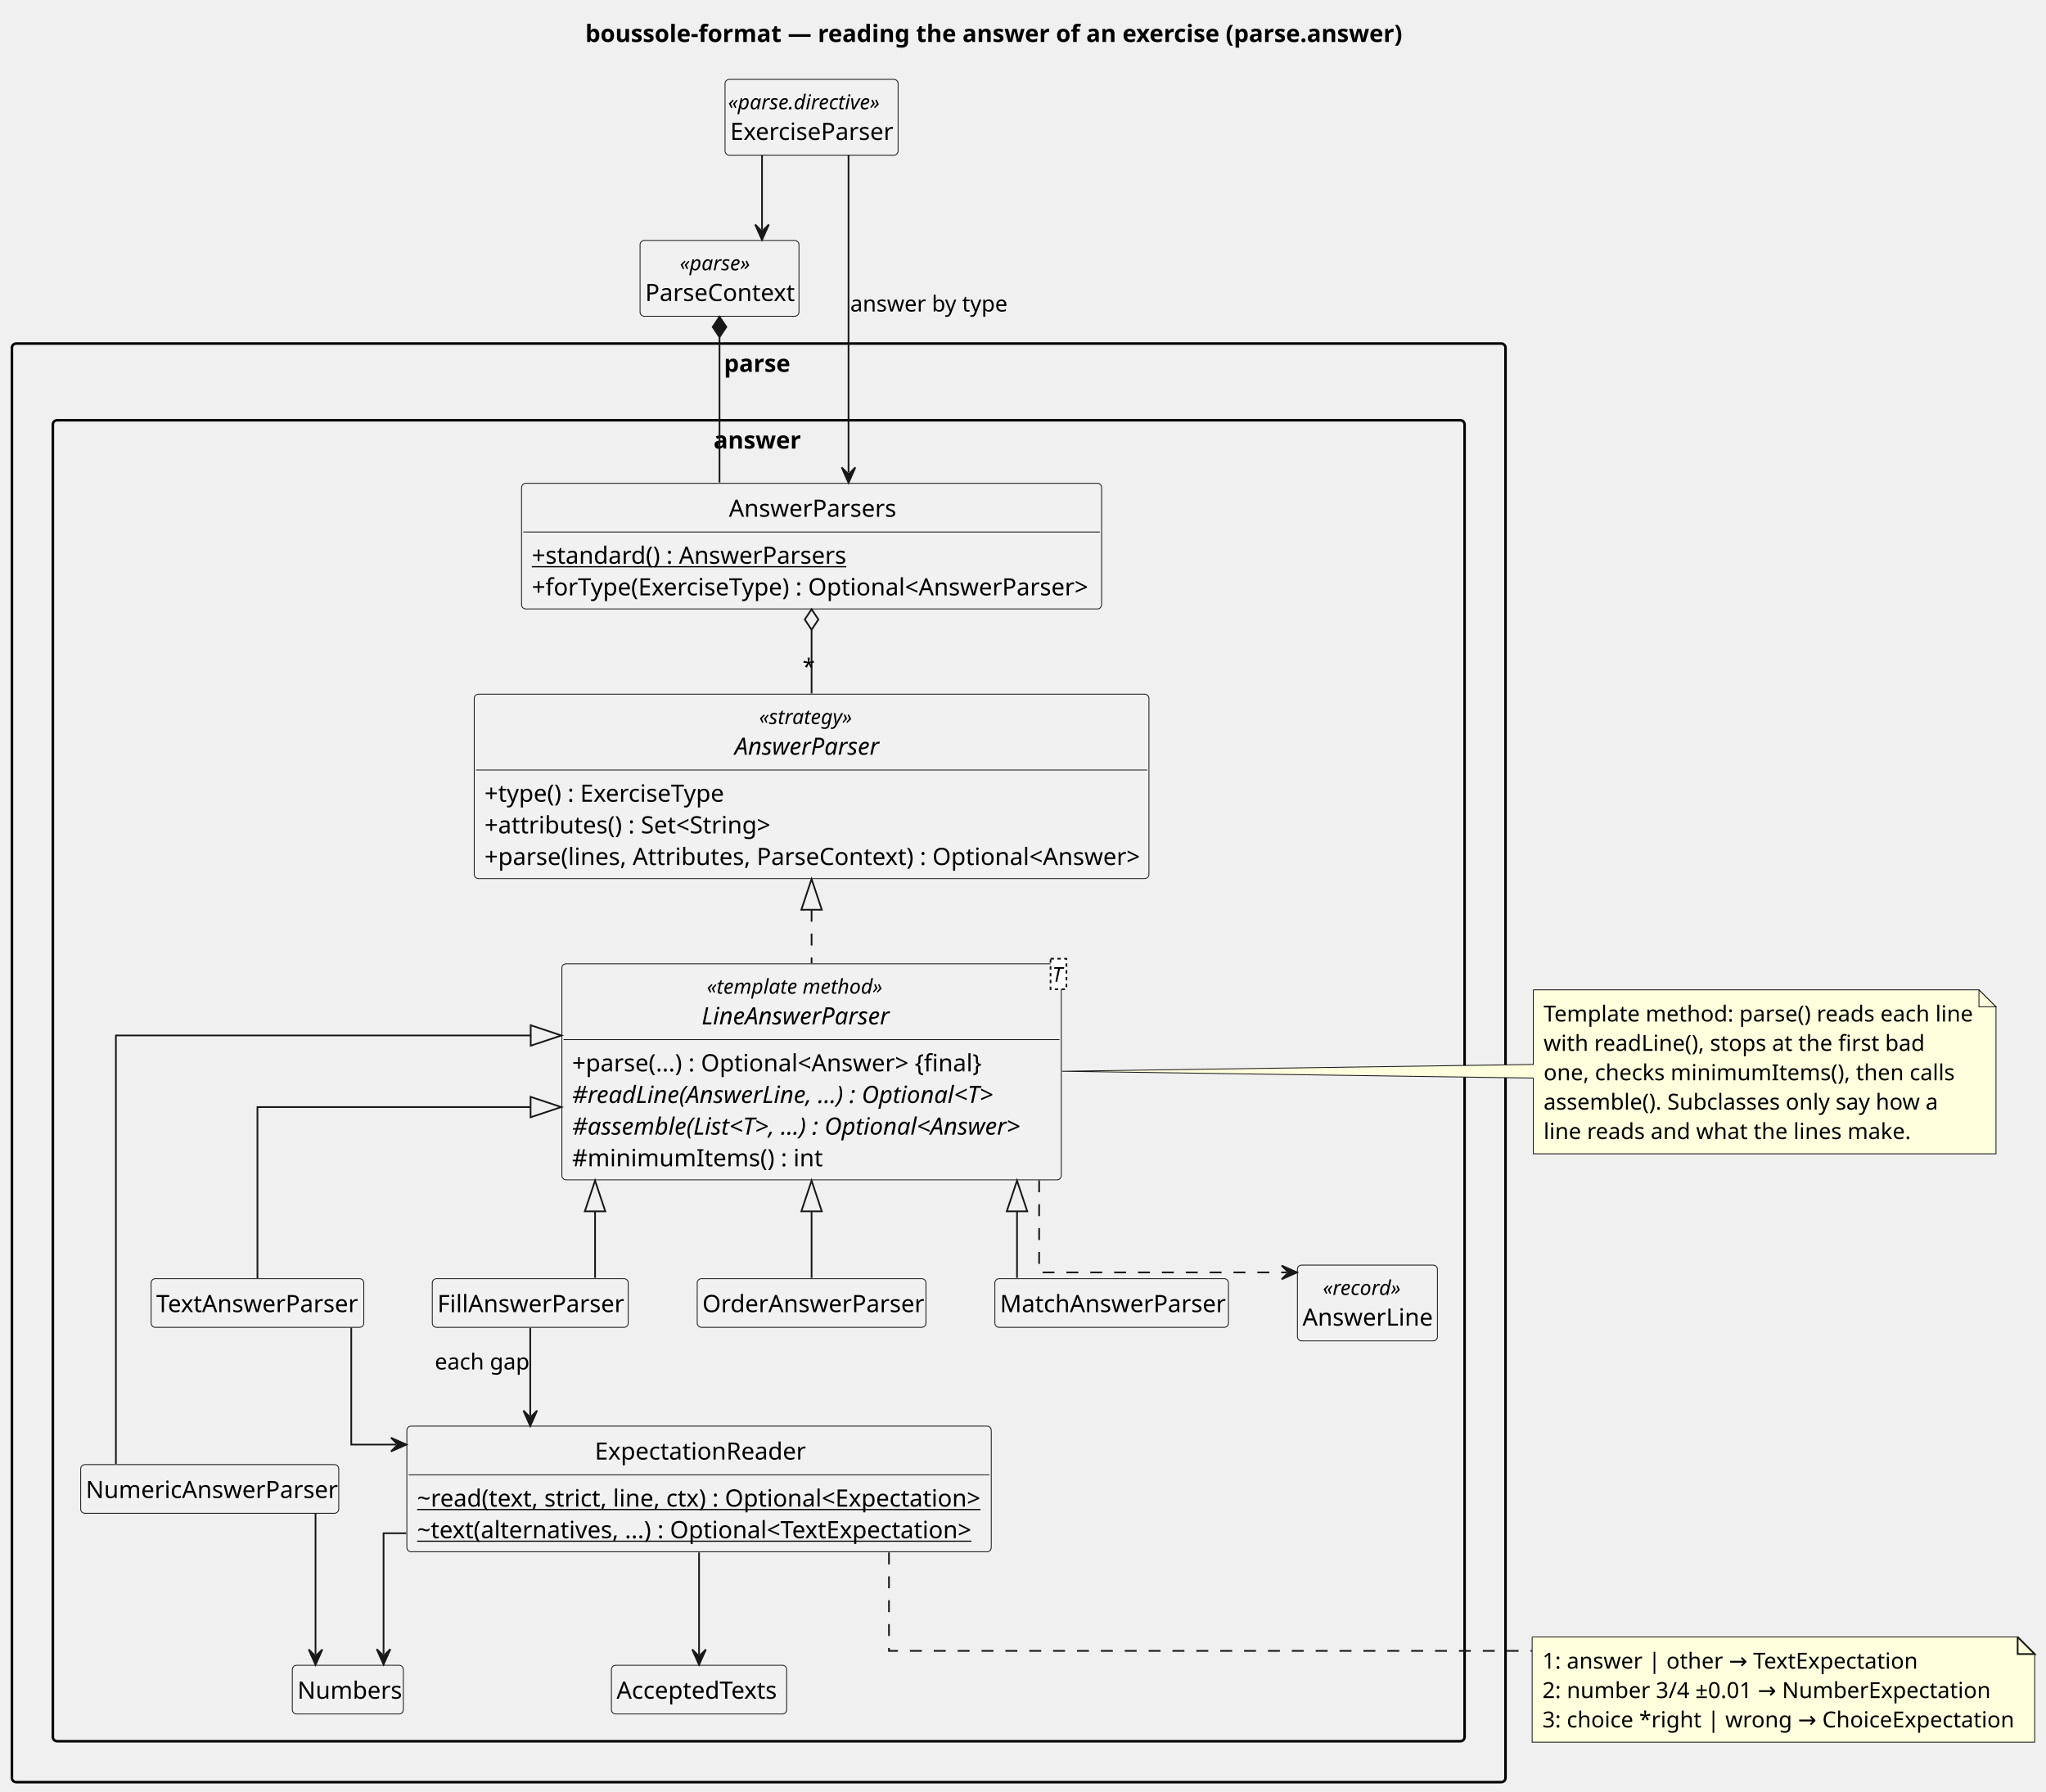
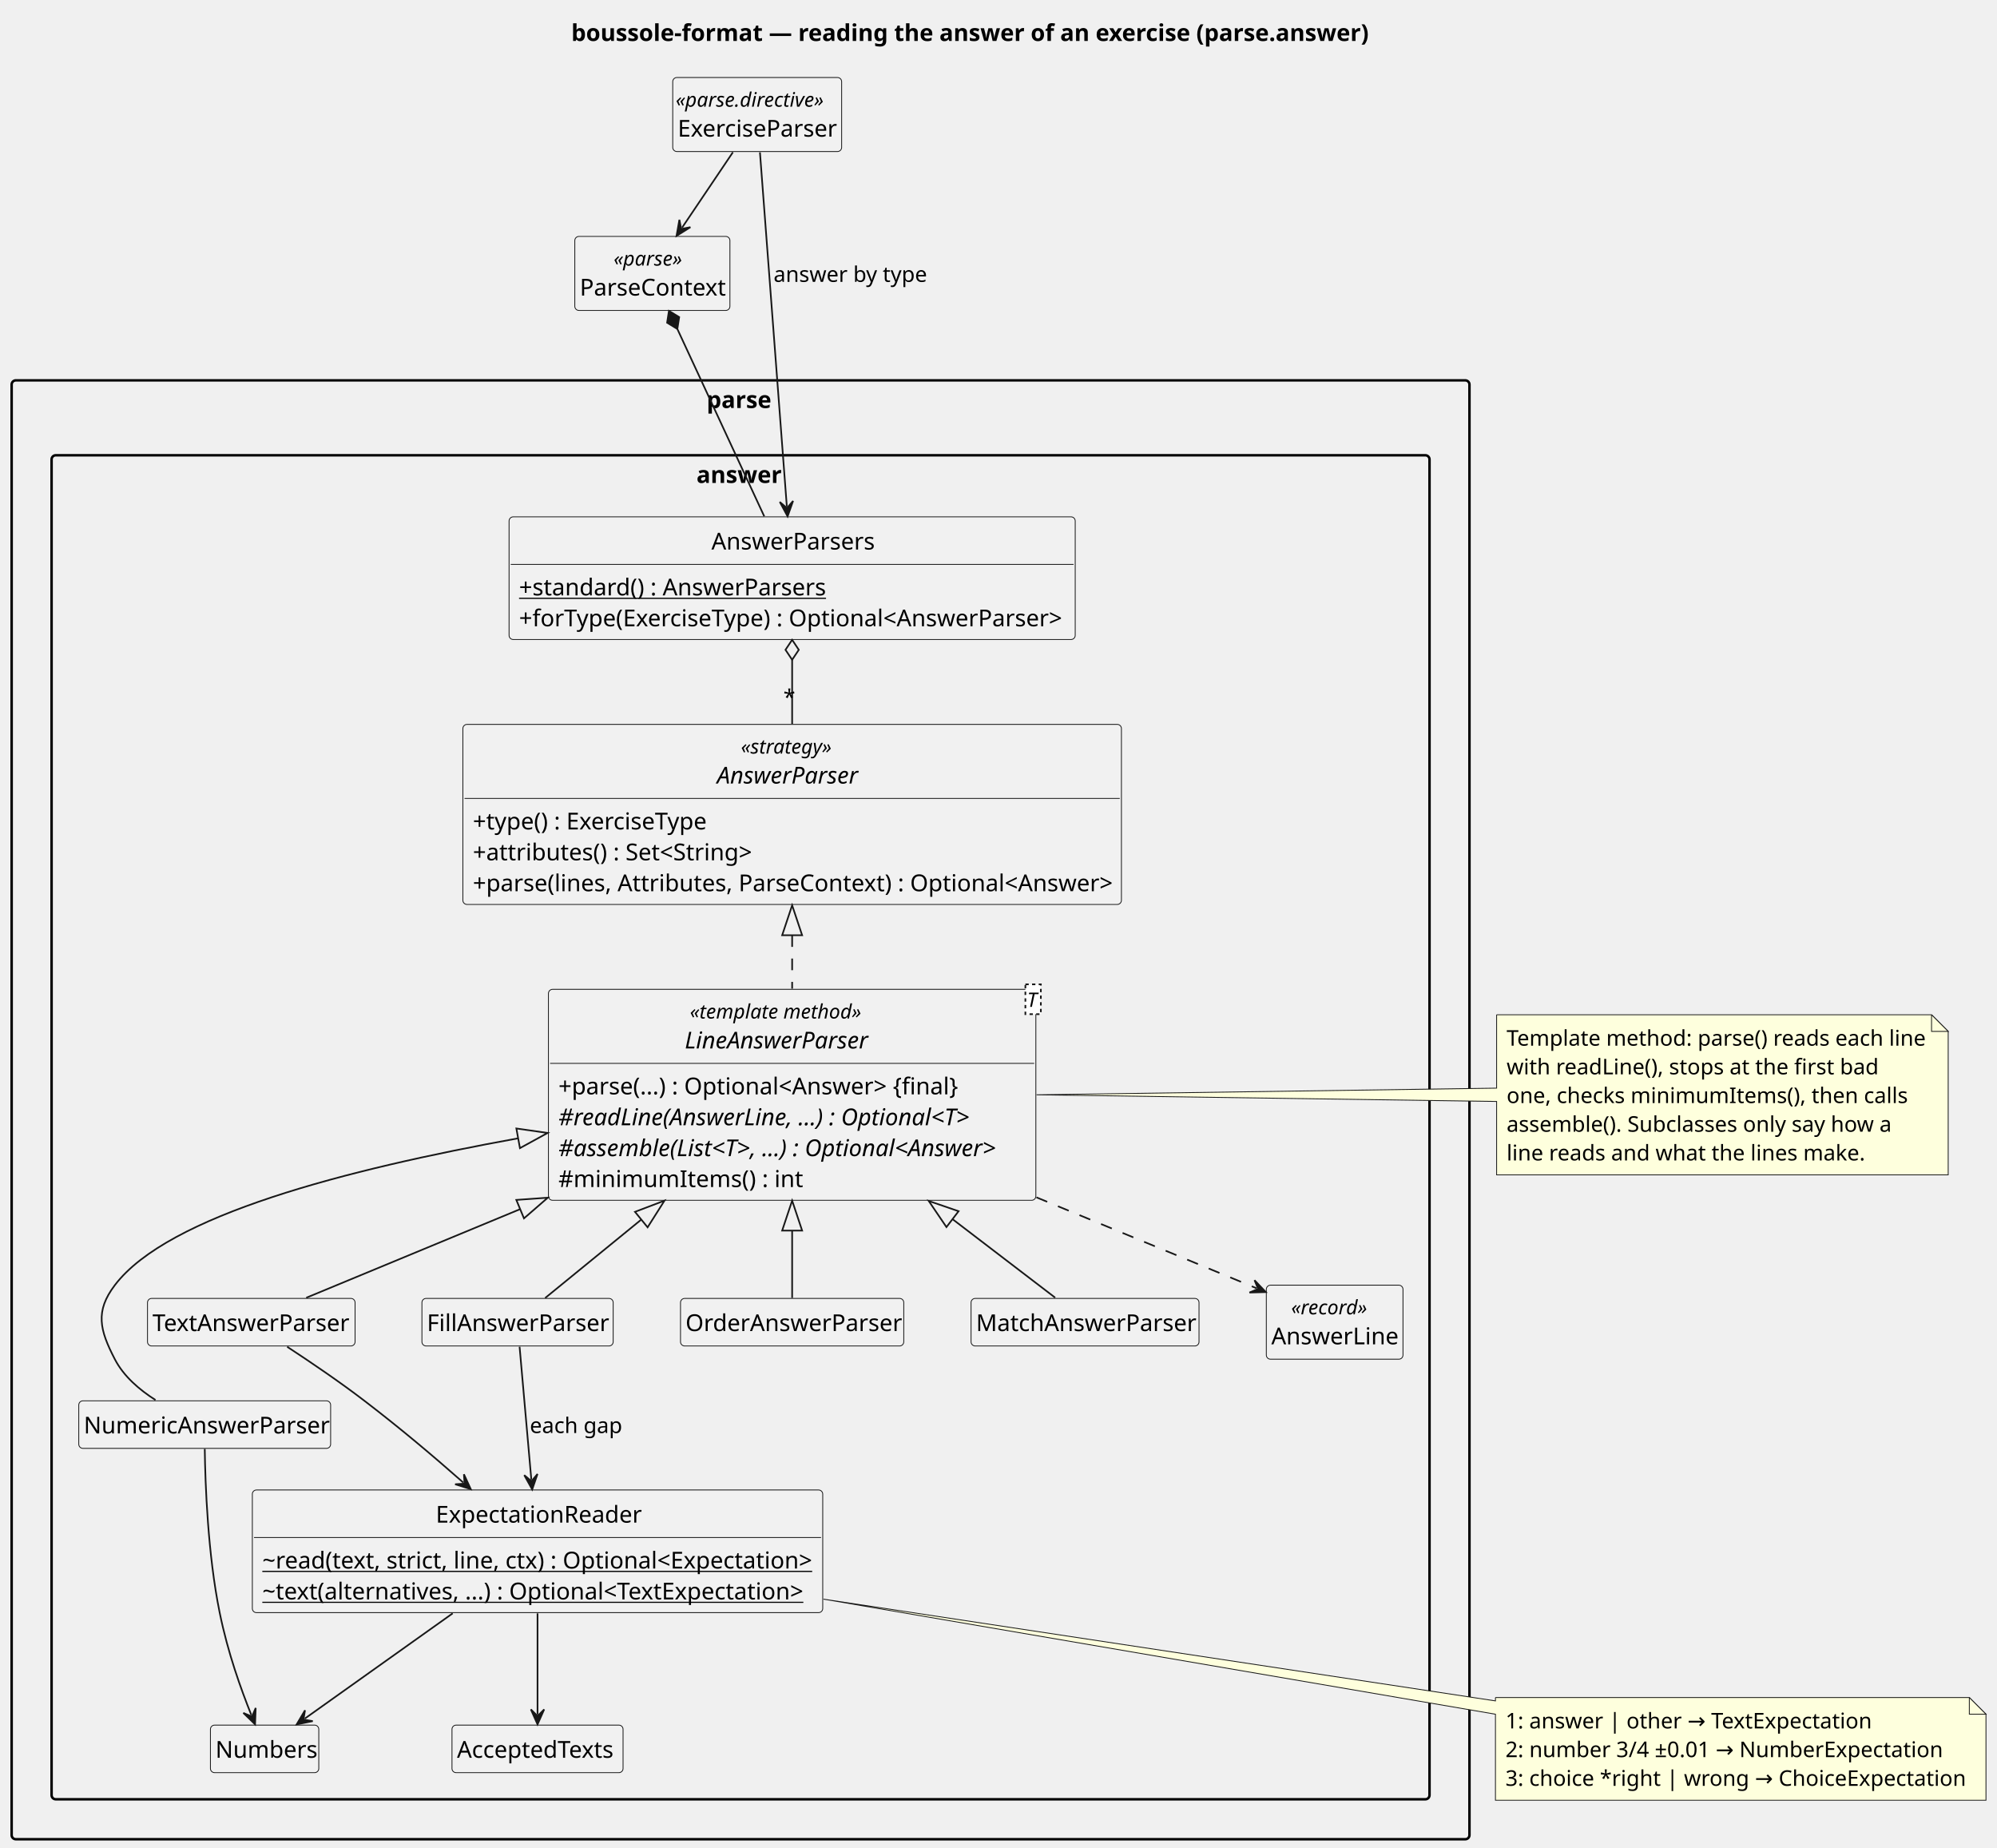
- <svg xmlns="http://www.w3.org/2000/svg" contentStyleType="text/css" data-diagram-type="CLASS" height="1051px" preserveAspectRatio="none" style="width:1200px;height:1051px;background:#FFFFFF;" version="1.1" viewBox="0 0 1200 1051" width="1200px" zoomAndPan="magnify">
+ <svg xmlns="http://www.w3.org/2000/svg" contentStyleType="text/css" data-diagram-type="CLASS" height="1110px" preserveAspectRatio="none" style="width:1200px;height:1110px;background:#FFFFFF;" version="1.1" viewBox="0 0 1200 1110" width="1200px" zoomAndPan="magnify">
  <defs />
  <g>
-     <g class="title" data-source-line="8">
+     <g class="title" data-source-line="7">
      <text fill="#000000" font-family="sans-serif" font-size="14" font-weight="bold" lengthAdjust="spacing" textLength="499.819" x="343.278" y="24.616">boussole-format — reading the answer of an exercise (parse.answer)</text>
    </g>
-     <g class="cluster" data-qualified-name="parse" data-source-line="13" id="ent0006">
-       <rect fill="none" height="843.9" rx="2.5" ry="2.5" style="stroke:#000000;stroke-width:1.5;" width="876" x="7" y="201.514" />
-       <text fill="#000000" font-family="sans-serif" font-size="14" font-weight="bold" lengthAdjust="spacing" textLength="40.771" x="424.614" y="218.13">parse</text>
+     <g class="cluster" data-qualified-name="parse" data-source-line="12" id="ent0006">
+       <rect fill="none" height="876.46" rx="2.5" ry="2.5" style="stroke:#000000;stroke-width:1.5;" width="876" x="7" y="228.514" />
+       <text fill="#000000" font-family="sans-serif" font-size="14" font-weight="bold" lengthAdjust="spacing" textLength="40.771" x="424.614" y="245.13">parse</text>
    </g>
-     <g class="cluster" data-qualified-name="parse.answer" data-source-line="12" id="ent0004">
-       <rect fill="none" height="774.9" rx="2.5" ry="2.5" style="stroke:#000000;stroke-width:1.5;" width="828" x="31" y="246.514" />
-       <text fill="#000000" font-family="sans-serif" font-size="14" font-weight="bold" lengthAdjust="spacing" textLength="52.969" x="418.516" y="263.13">answer</text>
+     <g class="cluster" data-qualified-name="parse.answer" data-source-line="11" id="ent0004">
+       <rect fill="none" height="807.46" rx="2.5" ry="2.5" style="stroke:#000000;stroke-width:1.5;" width="828" x="31" y="273.514" />
+       <text fill="#000000" font-family="sans-serif" font-size="14" font-weight="bold" lengthAdjust="spacing" textLength="52.969" x="418.516" y="290.13">answer</text>
    </g>
-     <g class="entity" data-qualified-name="parse.answer.AnswerParsers" data-source-line="13" id="ent0005">
-       <rect fill="#F1F1F1" height="73.692" rx="2.5" ry="2.5" style="stroke:#181818;stroke-width:0.5;" width="340.201" x="305.9" y="283.514" />
-       <text fill="#000000" font-family="sans-serif" font-size="14" lengthAdjust="spacing" textLength="96.992" x="427.505" y="303.13">AnswerParsers</text>
-       <line style="stroke:#181818;stroke-width:0.5;" x1="306.9" x2="645.101" y1="312.078" y2="312.078" />
-       <text fill="#000000" font-family="sans-serif" font-size="14" lengthAdjust="spacing" text-decoration="underline" textLength="183.609" x="311.9" y="330.694">+standard() : AnswerParsers</text>
-       <text fill="#000000" font-family="sans-serif" font-size="14" lengthAdjust="spacing" textLength="328.201" x="311.9" y="349.258">+forType(ExerciseType) : Optional&lt;AnswerParser&gt;</text>
+     <g class="entity" data-qualified-name="parse.answer.AnswerParsers" data-source-line="12" id="ent0005">
+       <rect fill="#F1F1F1" height="73.692" rx="2.5" ry="2.5" style="stroke:#181818;stroke-width:0.5;" width="340.201" x="305.9" y="310.514" />
+       <text fill="#000000" font-family="sans-serif" font-size="14" lengthAdjust="spacing" textLength="96.992" x="427.505" y="330.13">AnswerParsers</text>
+       <line style="stroke:#181818;stroke-width:0.5;" x1="306.9" x2="645.101" y1="339.078" y2="339.078" />
+       <text fill="#000000" font-family="sans-serif" font-size="14" lengthAdjust="spacing" text-decoration="underline" textLength="183.609" x="311.9" y="357.694">+standard() : AnswerParsers</text>
+       <text fill="#000000" font-family="sans-serif" font-size="14" lengthAdjust="spacing" textLength="328.201" x="311.9" y="376.258">+forType(ExerciseType) : Optional&lt;AnswerParser&gt;</text>
    </g>
-     <g class="entity" data-qualified-name="parse.answer.AnswerParser" data-source-line="17" id="ent0007">
-       <rect fill="#F1F1F1" height="108.168" rx="2.5" ry="2.5" style="stroke:#181818;stroke-width:0.5;" width="395.725" x="278.14" y="407.204" />
-       <text fill="#000000" font-family="sans-serif" font-size="12" font-style="italic" lengthAdjust="spacing" textLength="61.548" x="445.228" y="424.732">«strategy»</text>
-       <text fill="#000000" font-family="sans-serif" font-size="14" font-style="italic" lengthAdjust="spacing" textLength="90.328" x="430.839" y="442.732">AnswerParser</text>
-       <line style="stroke:#181818;stroke-width:0.5;" x1="279.14" x2="672.865" y1="451.68" y2="451.68" />
-       <text fill="#000000" font-family="sans-serif" font-size="14" lengthAdjust="spacing" textLength="143.766" x="284.14" y="470.296">+type() : ExerciseType</text>
-       <text fill="#000000" font-family="sans-serif" font-size="14" lengthAdjust="spacing" textLength="169.567" x="284.14" y="488.86">+attributes() : Set&lt;String&gt;</text>
-       <text fill="#000000" font-family="sans-serif" font-size="14" lengthAdjust="spacing" textLength="383.725" x="284.14" y="507.424">+parse(lines, Attributes, ParseContext) : Optional&lt;Answer&gt;</text>
+     <g class="entity" data-qualified-name="parse.answer.AnswerParser" data-source-line="16" id="ent0007">
+       <rect fill="#F1F1F1" height="108.168" rx="2.5" ry="2.5" style="stroke:#181818;stroke-width:0.5;" width="395.725" x="278.14" y="435.204" />
+       <text fill="#000000" font-family="sans-serif" font-size="12" font-style="italic" lengthAdjust="spacing" textLength="61.548" x="445.228" y="452.732">«strategy»</text>
+       <text fill="#000000" font-family="sans-serif" font-size="14" font-style="italic" lengthAdjust="spacing" textLength="90.328" x="430.839" y="470.732">AnswerParser</text>
+       <line style="stroke:#181818;stroke-width:0.5;" x1="279.14" x2="672.865" y1="479.68" y2="479.68" />
+       <text fill="#000000" font-family="sans-serif" font-size="14" lengthAdjust="spacing" textLength="143.766" x="284.14" y="498.296">+type() : ExerciseType</text>
+       <text fill="#000000" font-family="sans-serif" font-size="14" lengthAdjust="spacing" textLength="169.567" x="284.14" y="516.86">+attributes() : Set&lt;String&gt;</text>
+       <text fill="#000000" font-family="sans-serif" font-size="14" lengthAdjust="spacing" textLength="383.725" x="284.14" y="535.424">+parse(lines, Attributes, ParseContext) : Optional&lt;Answer&gt;</text>
    </g>
-     <g class="entity" data-qualified-name="parse.answer.LineAnswerParser" data-source-line="22" id="ent0008">
-       <rect fill="#F1F1F1" height="126.732" rx="2.5" ry="2.5" style="stroke:#181818;stroke-width:0.5;" width="292.895" x="329.55" y="565.374" />
-       <text fill="#000000" font-family="sans-serif" font-size="12" font-style="italic" lengthAdjust="spacing" textLength="111.589" x="414.561" y="582.902">«template method»</text>
-       <text fill="#000000" font-family="sans-serif" font-size="14" font-style="italic" lengthAdjust="spacing" textLength="117.754" x="411.479" y="600.902">LineAnswerParser</text>
-       <rect fill="#FFFFFF" height="17.912" style="stroke:#181818;stroke-width:1;stroke-dasharray:2,2;" width="9.284" x="616.161" y="562.374" />
-       <text fill="#000000" font-family="sans-serif" font-size="12" font-style="italic" lengthAdjust="spacing" textLength="7.284" x="617.161" y="575.902">T</text>
-       <line style="stroke:#181818;stroke-width:0.5;" x1="330.55" x2="621.445" y1="609.85" y2="609.85" />
-       <text fill="#000000" font-family="sans-serif" font-size="14" lengthAdjust="spacing" textLength="239.469" x="335.55" y="628.466">+parse(...) : Optional&lt;Answer&gt; {final}</text>
-       <text fill="#000000" font-family="sans-serif" font-size="14" font-style="italic" lengthAdjust="spacing" textLength="263.661" x="335.55" y="647.03">#readLine(AnswerLine, ...) : Optional&lt;T&gt;</text>
-       <text fill="#000000" font-family="sans-serif" font-size="14" font-style="italic" lengthAdjust="spacing" textLength="280.895" x="335.55" y="665.594">#assemble(List&lt;T&gt;, ...) : Optional&lt;Answer&gt;</text>
-       <text fill="#000000" font-family="sans-serif" font-size="14" lengthAdjust="spacing" textLength="143.542" x="335.55" y="684.158">#minimumItems() : int</text>
+     <g class="entity" data-qualified-name="parse.answer.LineAnswerParser" data-source-line="21" id="ent0008">
+       <rect fill="#F1F1F1" height="126.732" rx="2.5" ry="2.5" style="stroke:#181818;stroke-width:0.5;" width="292.895" x="329.55" y="594.374" />
+       <text fill="#000000" font-family="sans-serif" font-size="12" font-style="italic" lengthAdjust="spacing" textLength="111.589" x="414.561" y="611.902">«template method»</text>
+       <text fill="#000000" font-family="sans-serif" font-size="14" font-style="italic" lengthAdjust="spacing" textLength="117.754" x="411.479" y="629.902">LineAnswerParser</text>
+       <rect fill="#FFFFFF" height="17.912" style="stroke:#181818;stroke-width:1;stroke-dasharray:2,2;" width="9.284" x="616.161" y="591.374" />
+       <text fill="#000000" font-family="sans-serif" font-size="12" font-style="italic" lengthAdjust="spacing" textLength="7.284" x="617.161" y="604.902">T</text>
+       <line style="stroke:#181818;stroke-width:0.5;" x1="330.55" x2="621.445" y1="638.85" y2="638.85" />
+       <text fill="#000000" font-family="sans-serif" font-size="14" lengthAdjust="spacing" textLength="239.469" x="335.55" y="657.466">+parse(...) : Optional&lt;Answer&gt; {final}</text>
+       <text fill="#000000" font-family="sans-serif" font-size="14" font-style="italic" lengthAdjust="spacing" textLength="263.661" x="335.55" y="676.03">#readLine(AnswerLine, ...) : Optional&lt;T&gt;</text>
+       <text fill="#000000" font-family="sans-serif" font-size="14" font-style="italic" lengthAdjust="spacing" textLength="280.895" x="335.55" y="694.594">#assemble(List&lt;T&gt;, ...) : Optional&lt;Answer&gt;</text>
+       <text fill="#000000" font-family="sans-serif" font-size="14" lengthAdjust="spacing" textLength="143.542" x="335.55" y="713.158">#minimumItems() : int</text>
    </g>
-     <g class="entity" data-qualified-name="parse.answer.NumericAnswerParser" data-source-line="28" id="ent0009">
-       <rect fill="#F1F1F1" height="28.564" rx="2.5" ry="2.5" style="stroke:#181818;stroke-width:0.5;" width="151.347" x="47.33" y="859.144" />
-       <text fill="#000000" font-family="sans-serif" font-size="14" lengthAdjust="spacing" textLength="145.347" x="50.33" y="878.76">NumericAnswerParser</text>
+     <g class="entity" data-qualified-name="parse.answer.NumericAnswerParser" data-source-line="27" id="ent0009">
+       <rect fill="#F1F1F1" height="28.564" rx="2.5" ry="2.5" style="stroke:#181818;stroke-width:0.5;" width="151.347" x="47.33" y="841.584" />
+       <text fill="#000000" font-family="sans-serif" font-size="14" lengthAdjust="spacing" textLength="145.347" x="50.33" y="861.2">NumericAnswerParser</text>
    </g>
-     <g class="entity" data-qualified-name="parse.answer.TextAnswerParser" data-source-line="29" id="ent0010">
-       <rect fill="#F1F1F1" height="28.564" rx="2.5" ry="2.5" style="stroke:#181818;stroke-width:0.5;" width="124.734" x="88.63" y="750.064" />
-       <text fill="#000000" font-family="sans-serif" font-size="14" lengthAdjust="spacing" textLength="118.734" x="91.63" y="769.68">TextAnswerParser</text>
+     <g class="entity" data-qualified-name="parse.answer.TextAnswerParser" data-source-line="28" id="ent0010">
+       <rect fill="#F1F1F1" height="28.564" rx="2.5" ry="2.5" style="stroke:#181818;stroke-width:0.5;" width="124.734" x="88.63" y="780.064" />
+       <text fill="#000000" font-family="sans-serif" font-size="14" lengthAdjust="spacing" textLength="118.734" x="91.63" y="799.68">TextAnswerParser</text>
    </g>
-     <g class="entity" data-qualified-name="parse.answer.FillAnswerParser" data-source-line="30" id="ent0011">
-       <rect fill="#F1F1F1" height="28.564" rx="2.5" ry="2.5" style="stroke:#181818;stroke-width:0.5;" width="114.92" x="253.54" y="750.064" />
-       <text fill="#000000" font-family="sans-serif" font-size="14" lengthAdjust="spacing" textLength="108.92" x="256.54" y="769.68">FillAnswerParser</text>
+     <g class="entity" data-qualified-name="parse.answer.FillAnswerParser" data-source-line="29" id="ent0011">
+       <rect fill="#F1F1F1" height="28.564" rx="2.5" ry="2.5" style="stroke:#181818;stroke-width:0.5;" width="114.92" x="253.54" y="780.064" />
+       <text fill="#000000" font-family="sans-serif" font-size="14" lengthAdjust="spacing" textLength="108.92" x="256.54" y="799.68">FillAnswerParser</text>
    </g>
-     <g class="entity" data-qualified-name="parse.answer.OrderAnswerParser" data-source-line="31" id="ent0012">
-       <rect fill="#F1F1F1" height="28.564" rx="2.5" ry="2.5" style="stroke:#181818;stroke-width:0.5;" width="134.155" x="408.92" y="750.064" />
-       <text fill="#000000" font-family="sans-serif" font-size="14" lengthAdjust="spacing" textLength="128.155" x="411.92" y="769.68">OrderAnswerParser</text>
+     <g class="entity" data-qualified-name="parse.answer.OrderAnswerParser" data-source-line="30" id="ent0012">
+       <rect fill="#F1F1F1" height="28.564" rx="2.5" ry="2.5" style="stroke:#181818;stroke-width:0.5;" width="134.155" x="408.92" y="780.064" />
+       <text fill="#000000" font-family="sans-serif" font-size="14" lengthAdjust="spacing" textLength="128.155" x="411.92" y="799.68">OrderAnswerParser</text>
    </g>
-     <g class="entity" data-qualified-name="parse.answer.MatchAnswerParser" data-source-line="32" id="ent0013">
-       <rect fill="#F1F1F1" height="28.564" rx="2.5" ry="2.5" style="stroke:#181818;stroke-width:0.5;" width="136.983" x="583.51" y="750.064" />
-       <text fill="#000000" font-family="sans-serif" font-size="14" lengthAdjust="spacing" textLength="130.983" x="586.51" y="769.68">MatchAnswerParser</text>
+     <g class="entity" data-qualified-name="parse.answer.MatchAnswerParser" data-source-line="31" id="ent0013">
+       <rect fill="#F1F1F1" height="28.564" rx="2.5" ry="2.5" style="stroke:#181818;stroke-width:0.5;" width="136.983" x="583.51" y="780.064" />
+       <text fill="#000000" font-family="sans-serif" font-size="14" lengthAdjust="spacing" textLength="130.983" x="586.51" y="799.68">MatchAnswerParser</text>
    </g>
-     <g class="entity" data-qualified-name="parse.answer.ExpectationReader" data-source-line="33" id="ent0014">
-       <rect fill="#F1F1F1" height="73.692" rx="2.5" ry="2.5" style="stroke:#181818;stroke-width:0.5;" width="342.749" x="238.63" y="836.584" />
-       <text fill="#000000" font-family="sans-serif" font-size="14" lengthAdjust="spacing" textLength="122.275" x="348.867" y="856.2">ExpectationReader</text>
-       <line style="stroke:#181818;stroke-width:0.5;" x1="239.63" x2="580.379" y1="865.148" y2="865.148" />
-       <text fill="#000000" font-family="sans-serif" font-size="14" lengthAdjust="spacing" text-decoration="underline" textLength="330.749" x="244.63" y="883.764">~read(text, strict, line, ctx) : Optional&lt;Expectation&gt;</text>
-       <text fill="#000000" font-family="sans-serif" font-size="14" lengthAdjust="spacing" text-decoration="underline" textLength="325.331" x="244.63" y="902.328">~text(alternatives, ...) : Optional&lt;TextExpectation&gt;</text>
+     <g class="entity" data-qualified-name="parse.answer.ExpectationReader" data-source-line="32" id="ent0014">
+       <rect fill="#F1F1F1" height="73.692" rx="2.5" ry="2.5" style="stroke:#181818;stroke-width:0.5;" width="342.749" x="151.63" y="895.144" />
+       <text fill="#000000" font-family="sans-serif" font-size="14" lengthAdjust="spacing" textLength="122.275" x="261.867" y="914.76">ExpectationReader</text>
+       <line style="stroke:#181818;stroke-width:0.5;" x1="152.63" x2="493.379" y1="923.708" y2="923.708" />
+       <text fill="#000000" font-family="sans-serif" font-size="14" lengthAdjust="spacing" text-decoration="underline" textLength="330.749" x="157.63" y="942.324">~read(text, strict, line, ctx) : Optional&lt;Expectation&gt;</text>
+       <text fill="#000000" font-family="sans-serif" font-size="14" lengthAdjust="spacing" text-decoration="underline" textLength="325.331" x="157.63" y="960.888">~text(alternatives, ...) : Optional&lt;TextExpectation&gt;</text>
    </g>
-     <g class="entity" data-qualified-name="parse.answer.Numbers" data-source-line="37" id="ent0015">
-       <rect fill="#F1F1F1" height="28.564" rx="2.5" ry="2.5" style="stroke:#181818;stroke-width:0.5;" width="65.108" x="171.45" y="976.854" />
-       <text fill="#000000" font-family="sans-serif" font-size="14" lengthAdjust="spacing" textLength="59.108" x="174.45" y="996.47">Numbers</text>
+     <g class="entity" data-qualified-name="parse.answer.Numbers" data-source-line="36" id="ent0015">
+       <rect fill="#F1F1F1" height="28.564" rx="2.5" ry="2.5" style="stroke:#181818;stroke-width:0.5;" width="65.108" x="126.45" y="1036.414" />
+       <text fill="#000000" font-family="sans-serif" font-size="14" lengthAdjust="spacing" textLength="59.108" x="129.45" y="1056.03">Numbers</text>
    </g>
-     <g class="entity" data-qualified-name="parse.answer.AcceptedTexts" data-source-line="38" id="ent0016">
-       <rect fill="#F1F1F1" height="28.564" rx="2.5" ry="2.5" style="stroke:#181818;stroke-width:0.5;" width="102.796" x="358.6" y="976.854" />
-       <text fill="#000000" font-family="sans-serif" font-size="14" lengthAdjust="spacing" textLength="96.796" x="361.6" y="996.47">AcceptedTexts</text>
+     <g class="entity" data-qualified-name="parse.answer.AcceptedTexts" data-source-line="37" id="ent0016">
+       <rect fill="#F1F1F1" height="28.564" rx="2.5" ry="2.5" style="stroke:#181818;stroke-width:0.5;" width="102.796" x="271.6" y="1036.414" />
+       <text fill="#000000" font-family="sans-serif" font-size="14" lengthAdjust="spacing" textLength="96.796" x="274.6" y="1056.03">AcceptedTexts</text>
    </g>
-     <g class="entity" data-qualified-name="parse.answer.AnswerLine" data-source-line="39" id="ent0017">
-       <rect fill="#F1F1F1" height="44.476" rx="2.5" ry="2.5" style="stroke:#181818;stroke-width:0.5;" width="82.118" x="760.94" y="742.104" />
-       <text fill="#000000" font-family="sans-serif" font-size="12" font-style="italic" lengthAdjust="spacing" textLength="52.248" x="775.875" y="759.632">«record»</text>
-       <text fill="#000000" font-family="sans-serif" font-size="14" lengthAdjust="spacing" textLength="76.118" x="763.94" y="777.632">AnswerLine</text>
+     <g class="entity" data-qualified-name="parse.answer.AnswerLine" data-source-line="38" id="ent0017">
+       <rect fill="#F1F1F1" height="44.476" rx="2.5" ry="2.5" style="stroke:#181818;stroke-width:0.5;" width="82.118" x="760.94" y="772.104" />
+       <text fill="#000000" font-family="sans-serif" font-size="12" font-style="italic" lengthAdjust="spacing" textLength="52.248" x="775.875" y="789.632">«record»</text>
+       <text fill="#000000" font-family="sans-serif" font-size="14" lengthAdjust="spacing" textLength="76.118" x="763.94" y="807.632">AnswerLine</text>
    </g>
-     <g class="entity" data-qualified-name="ExerciseParser" data-source-line="10" id="ent0002">
-       <rect fill="#F1F1F1" height="44.476" rx="2.5" ry="2.5" style="stroke:#181818;stroke-width:0.5;" width="101.494" x="425.25" y="46.564" />
-       <text fill="#000000" font-family="sans-serif" font-size="12" font-style="italic" lengthAdjust="spacing" textLength="97.933" x="427.031" y="64.092">«parse.directive»</text>
-       <text fill="#000000" font-family="sans-serif" font-size="14" lengthAdjust="spacing" textLength="95.494" x="428.25" y="82.092">ExerciseParser</text>
+     <g class="entity" data-qualified-name="ExerciseParser" data-source-line="9" id="ent0002">
+       <rect fill="#F1F1F1" height="44.476" rx="2.5" ry="2.5" style="stroke:#181818;stroke-width:0.5;" width="101.494" x="404.25" y="46.564" />
+       <text fill="#000000" font-family="sans-serif" font-size="12" font-style="italic" lengthAdjust="spacing" textLength="97.933" x="406.031" y="64.092">«parse.directive»</text>
+       <text fill="#000000" font-family="sans-serif" font-size="14" lengthAdjust="spacing" textLength="95.494" x="407.25" y="82.092">ExerciseParser</text>
    </g>
-     <g class="entity" data-qualified-name="ParseContext" data-source-line="11" id="ent0003">
-       <rect fill="#F1F1F1" height="44.476" rx="2.5" ry="2.5" style="stroke:#181818;stroke-width:0.5;" width="93.206" x="375.4" y="141.044" />
-       <text fill="#000000" font-family="sans-serif" font-size="12" font-style="italic" lengthAdjust="spacing" textLength="46.548" x="398.729" y="158.572">«parse»</text>
-       <text fill="#000000" font-family="sans-serif" font-size="14" lengthAdjust="spacing" textLength="87.206" x="378.4" y="176.572">ParseContext</text>
+     <g class="entity" data-qualified-name="ParseContext" data-source-line="10" id="ent0003">
+       <rect fill="#F1F1F1" height="44.476" rx="2.5" ry="2.5" style="stroke:#181818;stroke-width:0.5;" width="93.206" x="345.4" y="142.034" />
+       <text fill="#000000" font-family="sans-serif" font-size="12" font-style="italic" lengthAdjust="spacing" textLength="46.548" x="368.729" y="159.562">«parse»</text>
+       <text fill="#000000" font-family="sans-serif" font-size="14" lengthAdjust="spacing" textLength="87.206" x="348.4" y="177.562">ParseContext</text>
    </g>
-     <g class="entity" data-qualified-name="GMN34" data-source-line="60" id="ent0035">
-       <path d="M899.32,580.644 L899.32,624.414 L622.87,628.414 L899.32,632.414 L899.32,676.834 A0,0 0 0 0 899.32,676.834 L1170.674,676.834 A0,0 0 0 0 1170.674,676.834 L1170.674,590.644 L1160.674,580.644 L899.32,580.644 A0,0 0 0 0 899.32,580.644" fill="#FEFFDD" style="stroke:#181818;stroke-width:0.5;" />
-       <path d="M1160.674,580.644 L1160.674,590.644 L1170.674,590.644 L1160.674,580.644" fill="#FEFFDD" style="stroke:#181818;stroke-width:0.5;" />
-       <text fill="#000000" font-family="sans-serif" font-size="13" lengthAdjust="spacing" textLength="250.354" x="905.32" y="599.216">Template method: parse() reads each line</text>
-       <text fill="#000000" font-family="sans-serif" font-size="13" lengthAdjust="spacing" textLength="222.924" x="905.32" y="616.454">with readLine(), stops at the first bad</text>
-       <text fill="#000000" font-family="sans-serif" font-size="13" lengthAdjust="spacing" textLength="237.419" x="905.32" y="633.692">one, checks minimumItems(), then calls</text>
-       <text fill="#000000" font-family="sans-serif" font-size="13" lengthAdjust="spacing" textLength="230.984" x="905.32" y="650.93">assemble(). Subclasses only say how a</text>
-       <text fill="#000000" font-family="sans-serif" font-size="13" lengthAdjust="spacing" textLength="212.654" x="905.32" y="668.168">line reads and what the lines make.</text>
+     <g class="entity" data-qualified-name="GMN34" data-source-line="59" id="ent0035">
+       <path d="M899.32,609.644 L899.32,653.734 L622.85,657.734 L899.32,661.734 L899.32,705.834 A0,0 0 0 0 899.32,705.834 L1170.674,705.834 A0,0 0 0 0 1170.674,705.834 L1170.674,619.644 L1160.674,609.644 L899.32,609.644 A0,0 0 0 0 899.32,609.644" fill="#FEFFDD" style="stroke:#181818;stroke-width:0.5;" />
+       <path d="M1160.674,609.644 L1160.674,619.644 L1170.674,619.644 L1160.674,609.644" fill="#FEFFDD" style="stroke:#181818;stroke-width:0.5;" />
+       <text fill="#000000" font-family="sans-serif" font-size="13" lengthAdjust="spacing" textLength="250.354" x="905.32" y="628.216">Template method: parse() reads each line</text>
+       <text fill="#000000" font-family="sans-serif" font-size="13" lengthAdjust="spacing" textLength="222.924" x="905.32" y="645.454">with readLine(), stops at the first bad</text>
+       <text fill="#000000" font-family="sans-serif" font-size="13" lengthAdjust="spacing" textLength="237.419" x="905.32" y="662.692">one, checks minimumItems(), then calls</text>
+       <text fill="#000000" font-family="sans-serif" font-size="13" lengthAdjust="spacing" textLength="230.984" x="905.32" y="679.93">assemble(). Subclasses only say how a</text>
+       <text fill="#000000" font-family="sans-serif" font-size="13" lengthAdjust="spacing" textLength="212.654" x="905.32" y="697.168">line reads and what the lines make.</text>
    </g>
-     <g class="entity" data-qualified-name="GMN37" data-source-line="67" id="ent0038">
-       <path d="M898.62,960.274 L898.62,1021.988 L1193.374,1021.988 L1193.374,970.274 L1183.374,960.274 L898.62,960.274" fill="#FEFFDD" style="stroke:#181818;stroke-width:0.5;" />
-       <path d="M1183.374,960.274 L1183.374,970.274 L1193.374,970.274 L1183.374,960.274" fill="#FEFFDD" style="stroke:#181818;stroke-width:1;" />
-       <text fill="#000000" font-family="sans-serif" font-size="13" lengthAdjust="spacing" textLength="223.925" x="904.62" y="978.846">1: answer | other   → TextExpectation</text>
-       <text fill="#000000" font-family="sans-serif" font-size="13" lengthAdjust="spacing" textLength="262.86" x="904.62" y="996.084">2: number 3/4 ±0.01 → NumberExpectation</text>
-       <text fill="#000000" font-family="sans-serif" font-size="13" lengthAdjust="spacing" textLength="273.754" x="904.62" y="1013.322">3: choice *right | wrong → ChoiceExpectation</text>
+     <g class="entity" data-qualified-name="GMN37" data-source-line="66" id="ent0038">
+       <path d="M898.62,1019.834 L898.62,1021.864 L494.8,960.724 L898.62,1029.864 L898.62,1081.548 A0,0 0 0 0 898.62,1081.548 L1193.374,1081.548 A0,0 0 0 0 1193.374,1081.548 L1193.374,1029.834 L1183.374,1019.834 L898.62,1019.834 A0,0 0 0 0 898.62,1019.834" fill="#FEFFDD" style="stroke:#181818;stroke-width:0.5;" />
+       <path d="M1183.374,1019.834 L1183.374,1029.834 L1193.374,1029.834 L1183.374,1019.834" fill="#FEFFDD" style="stroke:#181818;stroke-width:0.5;" />
+       <text fill="#000000" font-family="sans-serif" font-size="13" lengthAdjust="spacing" textLength="223.925" x="904.62" y="1038.406">1: answer | other   → TextExpectation</text>
+       <text fill="#000000" font-family="sans-serif" font-size="13" lengthAdjust="spacing" textLength="262.86" x="904.62" y="1055.644">2: number 3/4 ±0.01 → NumberExpectation</text>
+       <text fill="#000000" font-family="sans-serif" font-size="13" lengthAdjust="spacing" textLength="273.754" x="904.62" y="1072.882">3: choice *right | wrong → ChoiceExpectation</text>
    </g>
-     <g class="link" data-entity-1="ent0002" data-entity-2="ent0003" data-link-type="dependency" data-source-line="42" id="lnk18">
-       <path codeLine="42" d="M446.93,91.194 C446.93,106.144 446.93,119.734 446.93,134.724" fill="none" id="ExerciseParser-to-ParseContext" style="stroke:#181818;stroke-width:1;" />
-       <polygon fill="#181818" points="446.93,140.724,450.93,131.724,446.93,135.724,442.93,131.724,446.93,140.724" style="stroke:#181818;stroke-width:1;" />
+     <g class="link" data-entity-1="ent0002" data-entity-2="ent0003" data-link-type="dependency" data-source-line="41" id="lnk18">
+       <path codeLine="41" d="M440.39,91.474 C430.21,106.584 420.043,121.658 409.882,136.738" fill="none" id="ExerciseParser-to-ParseContext" style="stroke:#181818;stroke-width:1;" />
+       <polygon fill="#181818" points="406.53,141.714,414.876,136.485,409.324,137.567,408.241,132.015,406.53,141.714" style="stroke:#181818;stroke-width:1;" />
    </g>
-     <g class="link" data-entity-1="ent0003" data-entity-2="ent0005" data-link-type="composition" data-source-line="43" id="lnk19">
-       <path codeLine="43" d="M422,197.784 C422,223.154 422,252.784 422,283.034" fill="none" id="ParseContext-backto-AnswerParsers" style="stroke:#181818;stroke-width:1;" />
-       <polygon fill="#181818" points="422,185.784,418,191.784,422,197.784,426,191.784,422,185.784" style="stroke:#181818;stroke-width:1;" />
+     <g class="link" data-entity-1="ent0003" data-entity-2="ent0005" data-link-type="composition" data-source-line="42" id="lnk19">
+       <path codeLine="42" d="M407.018,197.64 C421.138,228.09 442.11,273.304 459.24,310.224" fill="none" id="ParseContext-backto-AnswerParsers" style="stroke:#181818;stroke-width:1;" />
+       <polygon fill="#181818" points="401.97,186.754,400.865,193.88,407.018,197.64,408.123,190.514,401.97,186.754" style="stroke:#181818;stroke-width:1;" />
    </g>
-     <g class="link" data-entity-1="ent0002" data-entity-2="ent0005" data-link-type="dependency" data-source-line="44" id="lnk20">
-       <path codeLine="44" d="M497.67,91.124 C497.67,134.414 497.67,224.164 497.67,277.194" fill="none" id="ExerciseParser-to-AnswerParsers" style="stroke:#181818;stroke-width:1;" />
-       <polygon fill="#181818" points="497.67,283.194,501.67,274.194,497.67,278.194,493.67,274.194,497.67,283.194" style="stroke:#181818;stroke-width:1;" />
-       <text fill="#000000" font-family="sans-serif" font-size="13" lengthAdjust="spacing" textLength="92.066" x="498.67" y="182.736">answer by type</text>
+     <g class="link" data-entity-1="ent0002" data-entity-2="ent0005" data-link-type="dependency" data-source-line="43" id="lnk20">
+       <path codeLine="43" d="M456.65,91.504 C460.24,138.864 468.375,245.961 472.805,304.251" fill="none" id="ExerciseParser-to-AnswerParsers" style="stroke:#181818;stroke-width:1;" />
+       <polygon fill="#181818" points="473.26,310.234,476.567,300.957,472.881,305.248,468.589,301.563,473.26,310.234" style="stroke:#181818;stroke-width:1;" />
+       <text fill="#000000" font-family="sans-serif" font-size="13" lengthAdjust="spacing" textLength="92.066" x="464.84" y="169.346">answer by type</text>
    </g>
-     <g class="link" data-entity-1="ent0005" data-entity-2="ent0007" data-link-type="aggregation" data-source-line="45" id="lnk21">
-       <path codeLine="45" d="M476,369.394 C476,384.474 476,390.224 476,406.744" fill="none" id="AnswerParsers-backto-AnswerParser" style="stroke:#181818;stroke-width:1;" />
-       <polygon fill="none" points="476,357.394,472,363.394,476,369.394,480,363.394,476,357.394" style="stroke:#181818;stroke-width:1;" />
-       <text fill="#000000" font-family="sans-serif" font-size="13" lengthAdjust="spacing" textLength="5.772" x="470.742" y="395.647">*</text>
+     <g class="link" data-entity-1="ent0005" data-entity-2="ent0007" data-link-type="aggregation" data-source-line="44" id="lnk21">
+       <path codeLine="44" d="M476,396.394 C476,411.774 476,418.054 476,434.954" fill="none" id="AnswerParsers-backto-AnswerParser" style="stroke:#181818;stroke-width:1;" />
+       <polygon fill="none" points="476,384.394,472,390.394,476,396.394,480,390.394,476,384.394" style="stroke:#181818;stroke-width:1;" />
+       <text fill="#000000" font-family="sans-serif" font-size="13" lengthAdjust="spacing" textLength="5.772" x="470.729" y="423.491">*</text>
    </g>
-     <g class="link" data-entity-1="ent0007" data-entity-2="ent0008" data-link-type="extension" data-source-line="46" id="lnk22">
-       <path codeLine="46" d="M476,533.654 C476,549.414 476,548.764 476,565.034" fill="none" id="AnswerParser-backto-LineAnswerParser" style="stroke:#181818;stroke-width:1;stroke-dasharray:7,7;" />
-       <polygon fill="none" points="476,515.654,470,533.654,482,533.654,476,515.654" style="stroke:#181818;stroke-width:1;" />
+     <g class="link" data-entity-1="ent0007" data-entity-2="ent0008" data-link-type="extension" data-source-line="45" id="lnk22">
+       <path codeLine="45" d="M476,561.874 C476,577.834 476,577.474 476,593.974" fill="none" id="AnswerParser-backto-LineAnswerParser" style="stroke:#181818;stroke-width:1;stroke-dasharray:7,7;" />
+       <polygon fill="none" points="476,543.874,470,561.874,482,561.874,476,543.874" style="stroke:#181818;stroke-width:1;" />
    </g>
-     <g class="link" data-entity-1="ent0008" data-entity-2="ent0009" data-link-type="extension" data-source-line="47" id="lnk23">
-       <path codeLine="47" d="M311.27,607.414 C194.3,607.414 67.98,607.414 67.98,607.414 C67.98,607.414 67.98,802.984 67.98,858.744" fill="none" id="LineAnswerParser-backto-NumericAnswerParser" style="stroke:#181818;stroke-width:1;" />
-       <polygon fill="none" points="329.27,607.414,311.27,601.414,311.27,613.414,329.27,607.414" style="stroke:#181818;stroke-width:1;" />
+     <g class="link" data-entity-1="ent0008" data-entity-2="ent0009" data-link-type="extension" data-source-line="46" id="lnk23">
+       <path codeLine="46" d="M311.36,683.87 C208.23,702.6 100.97,730.014 69,772.104 C57.04,787.844 59.92,799.024 69,816.584 C74.33,826.894 83.86,835.024 93.44,841.094" fill="none" id="LineAnswerParser-backto-NumericAnswerParser" style="stroke:#181818;stroke-width:1;" />
+       <polygon fill="none" points="329.07,680.654,310.288,677.967,312.432,689.774,329.07,680.654" style="stroke:#181818;stroke-width:1;" />
    </g>
-     <g class="link" data-entity-1="ent0008" data-entity-2="ent0010" data-link-type="extension" data-source-line="48" id="lnk24">
-       <path codeLine="48" d="M311.19,649.414 C225.06,649.414 151,649.414 151,649.414 C151,649.414 151,718.864 151,749.794" fill="none" id="LineAnswerParser-backto-TextAnswerParser" style="stroke:#181818;stroke-width:1;" />
-       <polygon fill="none" points="329.19,649.414,311.19,643.414,311.19,655.414,329.19,649.414" style="stroke:#181818;stroke-width:1;" />
+     <g class="link" data-entity-1="ent0008" data-entity-2="ent0010" data-link-type="extension" data-source-line="47" id="lnk24">
+       <path codeLine="47" d="M312.559,726.43 C258.389,748.86 218.51,765.384 184.03,779.664" fill="none" id="LineAnswerParser-backto-TextAnswerParser" style="stroke:#181818;stroke-width:1;" />
+       <polygon fill="none" points="329.19,719.544,310.264,720.887,314.855,731.974,329.19,719.544" style="stroke:#181818;stroke-width:1;" />
    </g>
-     <g class="link" data-entity-1="ent0008" data-entity-2="ent0011" data-link-type="extension" data-source-line="49" id="lnk25">
-       <path codeLine="49" d="M349.01,710.574 C349.01,731.864 349.01,735.684 349.01,749.594" fill="none" id="LineAnswerParser-backto-FillAnswerParser" style="stroke:#181818;stroke-width:1;" />
-       <polygon fill="none" points="349.01,692.574,343.01,710.574,355.01,710.574,349.01,692.574" style="stroke:#181818;stroke-width:1;" />
+     <g class="link" data-entity-1="ent0008" data-entity-2="ent0011" data-link-type="extension" data-source-line="48" id="lnk25">
+       <path codeLine="48" d="M385.353,732.692 C358.423,754.662 344.61,765.924 327.58,779.814" fill="none" id="LineAnswerParser-backto-FillAnswerParser" style="stroke:#181818;stroke-width:1;" />
+       <polygon fill="none" points="399.3,721.314,381.56,728.043,389.146,737.342,399.3,721.314" style="stroke:#181818;stroke-width:1;" />
    </g>
-     <g class="link" data-entity-1="ent0008" data-entity-2="ent0012" data-link-type="extension" data-source-line="50" id="lnk26">
-       <path codeLine="50" d="M476,710.574 C476,731.864 476,735.684 476,749.594" fill="none" id="LineAnswerParser-backto-OrderAnswerParser" style="stroke:#181818;stroke-width:1;" />
-       <polygon fill="none" points="476,692.574,470,710.574,482,710.574,476,692.574" style="stroke:#181818;stroke-width:1;" />
+     <g class="link" data-entity-1="ent0008" data-entity-2="ent0012" data-link-type="extension" data-source-line="49" id="lnk26">
+       <path codeLine="49" d="M476,739.314 C476,761.284 476,765.924 476,779.814" fill="none" id="LineAnswerParser-backto-OrderAnswerParser" style="stroke:#181818;stroke-width:1;" />
+       <polygon fill="none" points="476,721.314,470,739.314,482,739.314,476,721.314" style="stroke:#181818;stroke-width:1;" />
    </g>
-     <g class="link" data-entity-1="ent0008" data-entity-2="ent0013" data-link-type="extension" data-source-line="51" id="lnk27">
-       <path codeLine="51" d="M596.49,710.574 C596.49,731.864 596.49,735.684 596.49,749.594" fill="none" id="LineAnswerParser-backto-MatchAnswerParser" style="stroke:#181818;stroke-width:1;" />
-       <polygon fill="none" points="596.49,692.574,590.49,710.574,602.49,710.574,596.49,692.574" style="stroke:#181818;stroke-width:1;" />
+     <g class="link" data-entity-1="ent0008" data-entity-2="ent0013" data-link-type="extension" data-source-line="50" id="lnk27">
+       <path codeLine="50" d="M572.367,732.44 C600.867,754.24 615.9,765.734 634.04,779.604" fill="none" id="LineAnswerParser-backto-MatchAnswerParser" style="stroke:#181818;stroke-width:1;" />
+       <polygon fill="none" points="558.07,721.504,568.722,737.206,576.012,727.674,558.07,721.504" style="stroke:#181818;stroke-width:1;" />
    </g>
-     <g class="link" data-entity-1="ent0008" data-entity-2="ent0017" data-link-type="dependency" data-source-line="52" id="lnk28">
-       <path codeLine="52" d="M609.47,692.404 C609.47,720.124 609.47,746.414 609.47,746.414 C609.47,746.414 698.12,746.414 754.7,746.414" fill="none" id="LineAnswerParser-to-AnswerLine" style="stroke:#181818;stroke-width:1;stroke-dasharray:7,7;" />
-       <polygon fill="#181818" points="760.7,746.414,751.7,742.414,755.7,746.414,751.7,750.414,760.7,746.414" style="stroke:#181818;stroke-width:1;" />
+     <g class="link" data-entity-1="ent0008" data-entity-2="ent0017" data-link-type="dependency" data-source-line="51" id="lnk28">
+       <path codeLine="51" d="M622.79,719.344 C673.15,740.144 720.054,759.504 755.094,773.974" fill="none" id="LineAnswerParser-to-AnswerLine" style="stroke:#181818;stroke-width:1;stroke-dasharray:7,7;" />
+       <polygon fill="#181818" points="760.64,776.264,753.848,769.131,756.019,774.356,750.795,776.526,760.64,776.264" style="stroke:#181818;stroke-width:1;" />
    </g>
-     <g class="link" data-entity-1="ent0011" data-entity-2="ent0014" data-link-type="dependency" data-source-line="53" id="lnk29">
-       <path codeLine="53" d="M311,779.054 C311,793.714 311,810.804 311,830.474" fill="none" id="FillAnswerParser-to-ExpectationReader" style="stroke:#181818;stroke-width:1;" />
-       <polygon fill="#181818" points="311,836.474,315,827.474,311,831.474,307,827.474,311,836.474" style="stroke:#181818;stroke-width:1;" />
-       <text fill="#000000" font-family="sans-serif" font-size="13" lengthAdjust="spacing" textLength="55.042" x="255" y="803.336">each gap</text>
+     <g class="link" data-entity-1="ent0011" data-entity-2="ent0014" data-link-type="dependency" data-source-line="52" id="lnk29">
+       <path codeLine="52" d="M312.22,809.094 C313.98,829.034 316.782,860.677 319.272,888.877" fill="none" id="FillAnswerParser-to-ExpectationReader" style="stroke:#181818;stroke-width:1;" />
+       <polygon fill="#181818" points="319.8,894.854,322.993,885.537,319.36,889.873,315.024,886.241,319.8,894.854" style="stroke:#181818;stroke-width:1;" />
+       <text fill="#000000" font-family="sans-serif" font-size="13" lengthAdjust="spacing" textLength="55.042" x="318.36" y="860.936">each gap</text>
    </g>
-     <g class="link" data-entity-1="ent0010" data-entity-2="ent0014" data-link-type="dependency" data-source-line="54" id="lnk30">
-       <path codeLine="54" d="M206.02,778.814 C206.02,802.614 206.02,847.414 206.02,847.414 C206.02,847.414 212.97,847.414 232.34,847.414" fill="none" id="TextAnswerParser-to-ExpectationReader" style="stroke:#181818;stroke-width:1;" />
-       <polygon fill="#181818" points="238.34,847.414,229.34,843.414,233.34,847.414,229.34,851.414,238.34,847.414" style="stroke:#181818;stroke-width:1;" />
+     <g class="link" data-entity-1="ent0010" data-entity-2="ent0014" data-link-type="dependency" data-source-line="53" id="lnk30">
+       <path codeLine="53" d="M172.57,809.114 C186.16,818.004 203.93,830.034 219,841.584 C240.74,858.234 259.426,874 278.386,890.689" fill="none" id="TextAnswerParser-to-ExpectationReader" style="stroke:#181818;stroke-width:1;" />
+       <polygon fill="#181818" points="282.89,894.654,278.777,885.705,279.137,891.35,273.491,891.71,282.89,894.654" style="stroke:#181818;stroke-width:1;" />
    </g>
-     <g class="link" data-entity-1="ent0009" data-entity-2="ent0015" data-link-type="dependency" data-source-line="55" id="lnk31">
-       <path codeLine="55" d="M185.06,887.864 C185.06,910.454 185.06,947.914 185.06,970.584" fill="none" id="NumericAnswerParser-to-Numbers" style="stroke:#181818;stroke-width:1;" />
-       <polygon fill="#181818" points="185.06,976.584,189.06,967.584,185.06,971.584,181.06,967.584,185.06,976.584" style="stroke:#181818;stroke-width:1;" />
+     <g class="link" data-entity-1="ent0009" data-entity-2="ent0015" data-link-type="dependency" data-source-line="54" id="lnk31">
+       <path codeLine="54" d="M123.04,870.454 C123.33,891.674 124.87,933.864 132,968.834 C136.94,993.054 144.691,1014.513 151.041,1030.383" fill="none" id="NumericAnswerParser-to-Numbers" style="stroke:#181818;stroke-width:1;" />
+       <polygon fill="#181818" points="153.27,1035.954,153.64,1026.112,151.412,1031.312,146.213,1029.084,153.27,1035.954" style="stroke:#181818;stroke-width:1;" />
    </g>
-     <g class="link" data-entity-1="ent0014" data-entity-2="ent0015" data-link-type="dependency" data-source-line="56" id="lnk32">
-       <path codeLine="56" d="M238.27,899.414 C229.94,899.414 224.96,899.414 224.96,899.414 C224.96,899.414 224.96,944.474 224.96,970.394" fill="none" id="ExpectationReader-to-Numbers" style="stroke:#181818;stroke-width:1;" />
-       <polygon fill="#181818" points="224.96,976.394,228.96,967.394,224.96,971.394,220.96,967.394,224.96,976.394" style="stroke:#181818;stroke-width:1;" />
+     <g class="link" data-entity-1="ent0014" data-entity-2="ent0015" data-link-type="dependency" data-source-line="55" id="lnk32">
+       <path codeLine="55" d="M272.01,969.274 C240.23,991.894 206.049,1016.216 183.16,1032.496" fill="none" id="ExpectationReader-to-Numbers" style="stroke:#181818;stroke-width:1;" />
+       <polygon fill="#181818" points="178.27,1035.974,187.923,1034.017,182.345,1033.076,183.286,1027.498,178.27,1035.974" style="stroke:#181818;stroke-width:1;" />
    </g>
-     <g class="link" data-entity-1="ent0014" data-entity-2="ent0016" data-link-type="dependency" data-source-line="57" id="lnk33">
-       <path codeLine="57" d="M410,910.674 C410,933.034 410,954.224 410,970.584" fill="none" id="ExpectationReader-to-AcceptedTexts" style="stroke:#181818;stroke-width:1;" />
-       <polygon fill="#181818" points="410,976.584,414,967.584,410,971.584,406,967.584,410,976.584" style="stroke:#181818;stroke-width:1;" />
-     </g>
-     <g class="link" data-entity-1="ent0014" data-entity-2="ent0038" data-link-type="association" data-source-line="67" id="lnk39">
-       <path d="M521.39,910.694 C521.39,937.304 521.39,968.414 521.39,968.414 C521.39,968.414 743.3,968.414 898.47,968.414" fill="none" id="ExpectationReader-GMN37" style="stroke:#181818;stroke-width:1;stroke-dasharray:7,7;" />
+     <g class="link" data-entity-1="ent0014" data-entity-2="ent0016" data-link-type="dependency" data-source-line="56" id="lnk33">
+       <path codeLine="56" d="M323,969.274 C323,991.894 323,1013.694 323,1029.974" fill="none" id="ExpectationReader-to-AcceptedTexts" style="stroke:#181818;stroke-width:1;" />
+       <polygon fill="#181818" points="323,1035.974,327,1026.974,323,1030.974,319,1026.974,323,1035.974" style="stroke:#181818;stroke-width:1;" />
    </g>
  </g>
</svg>
